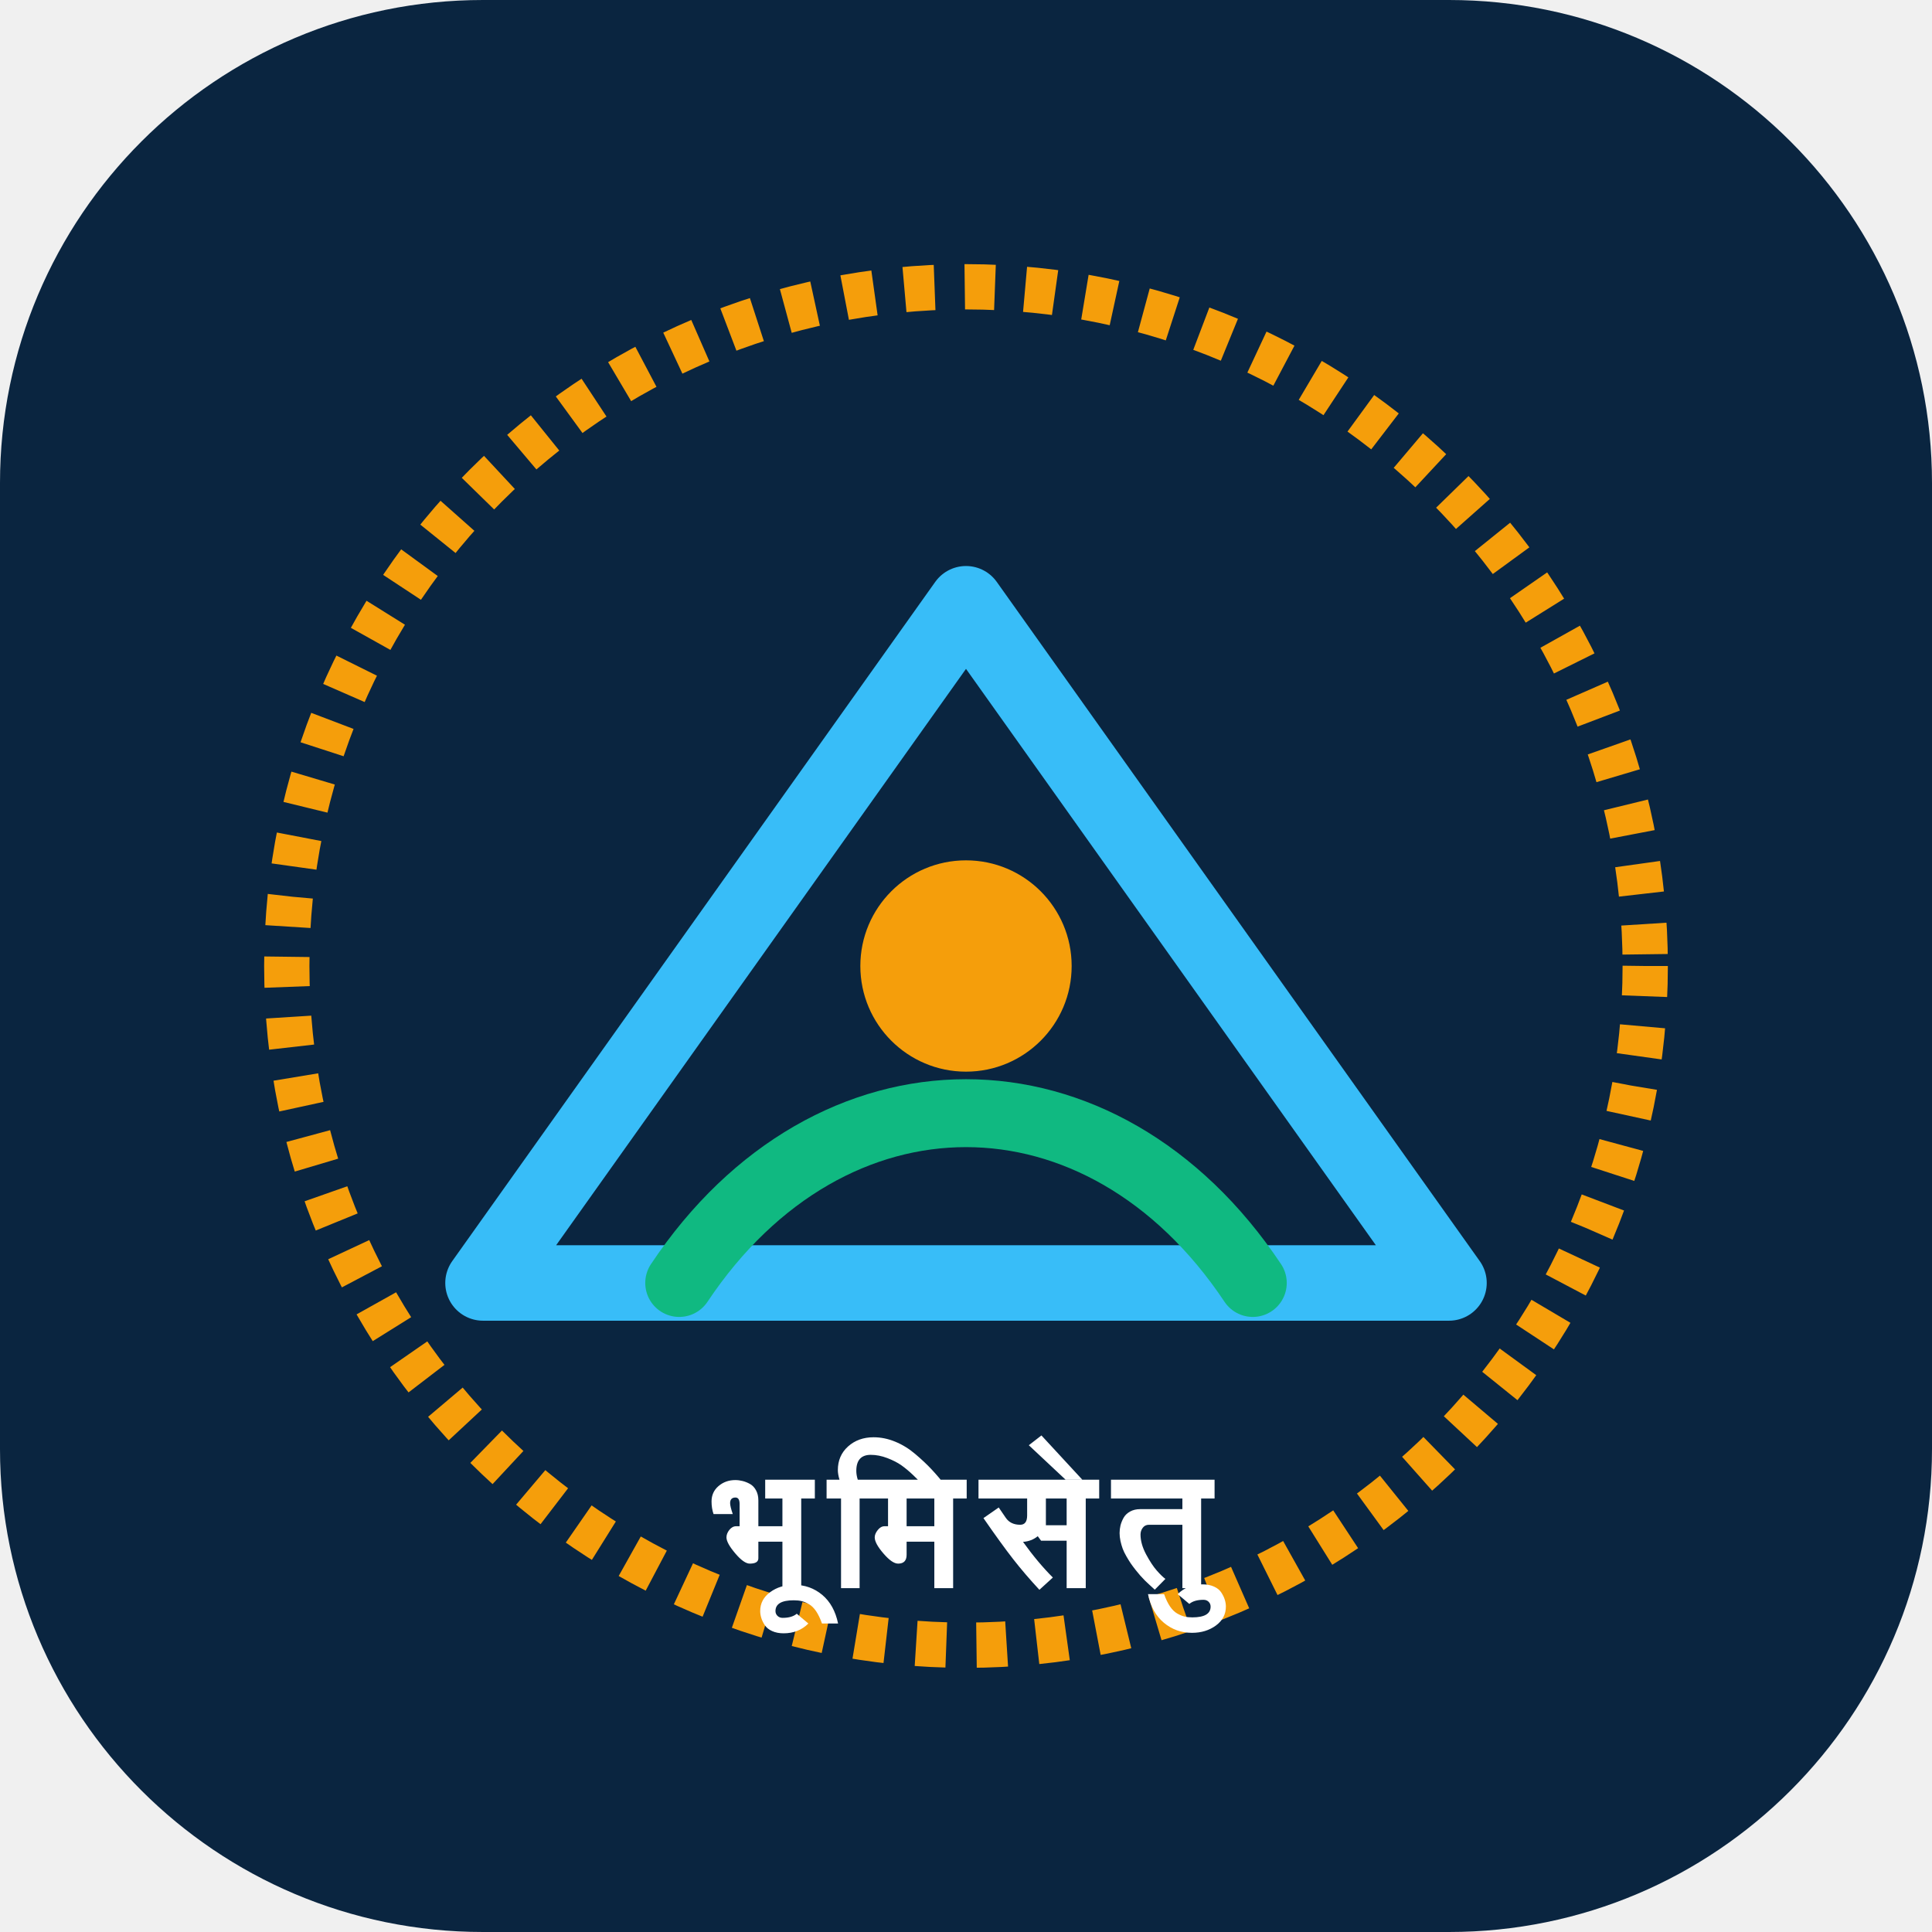
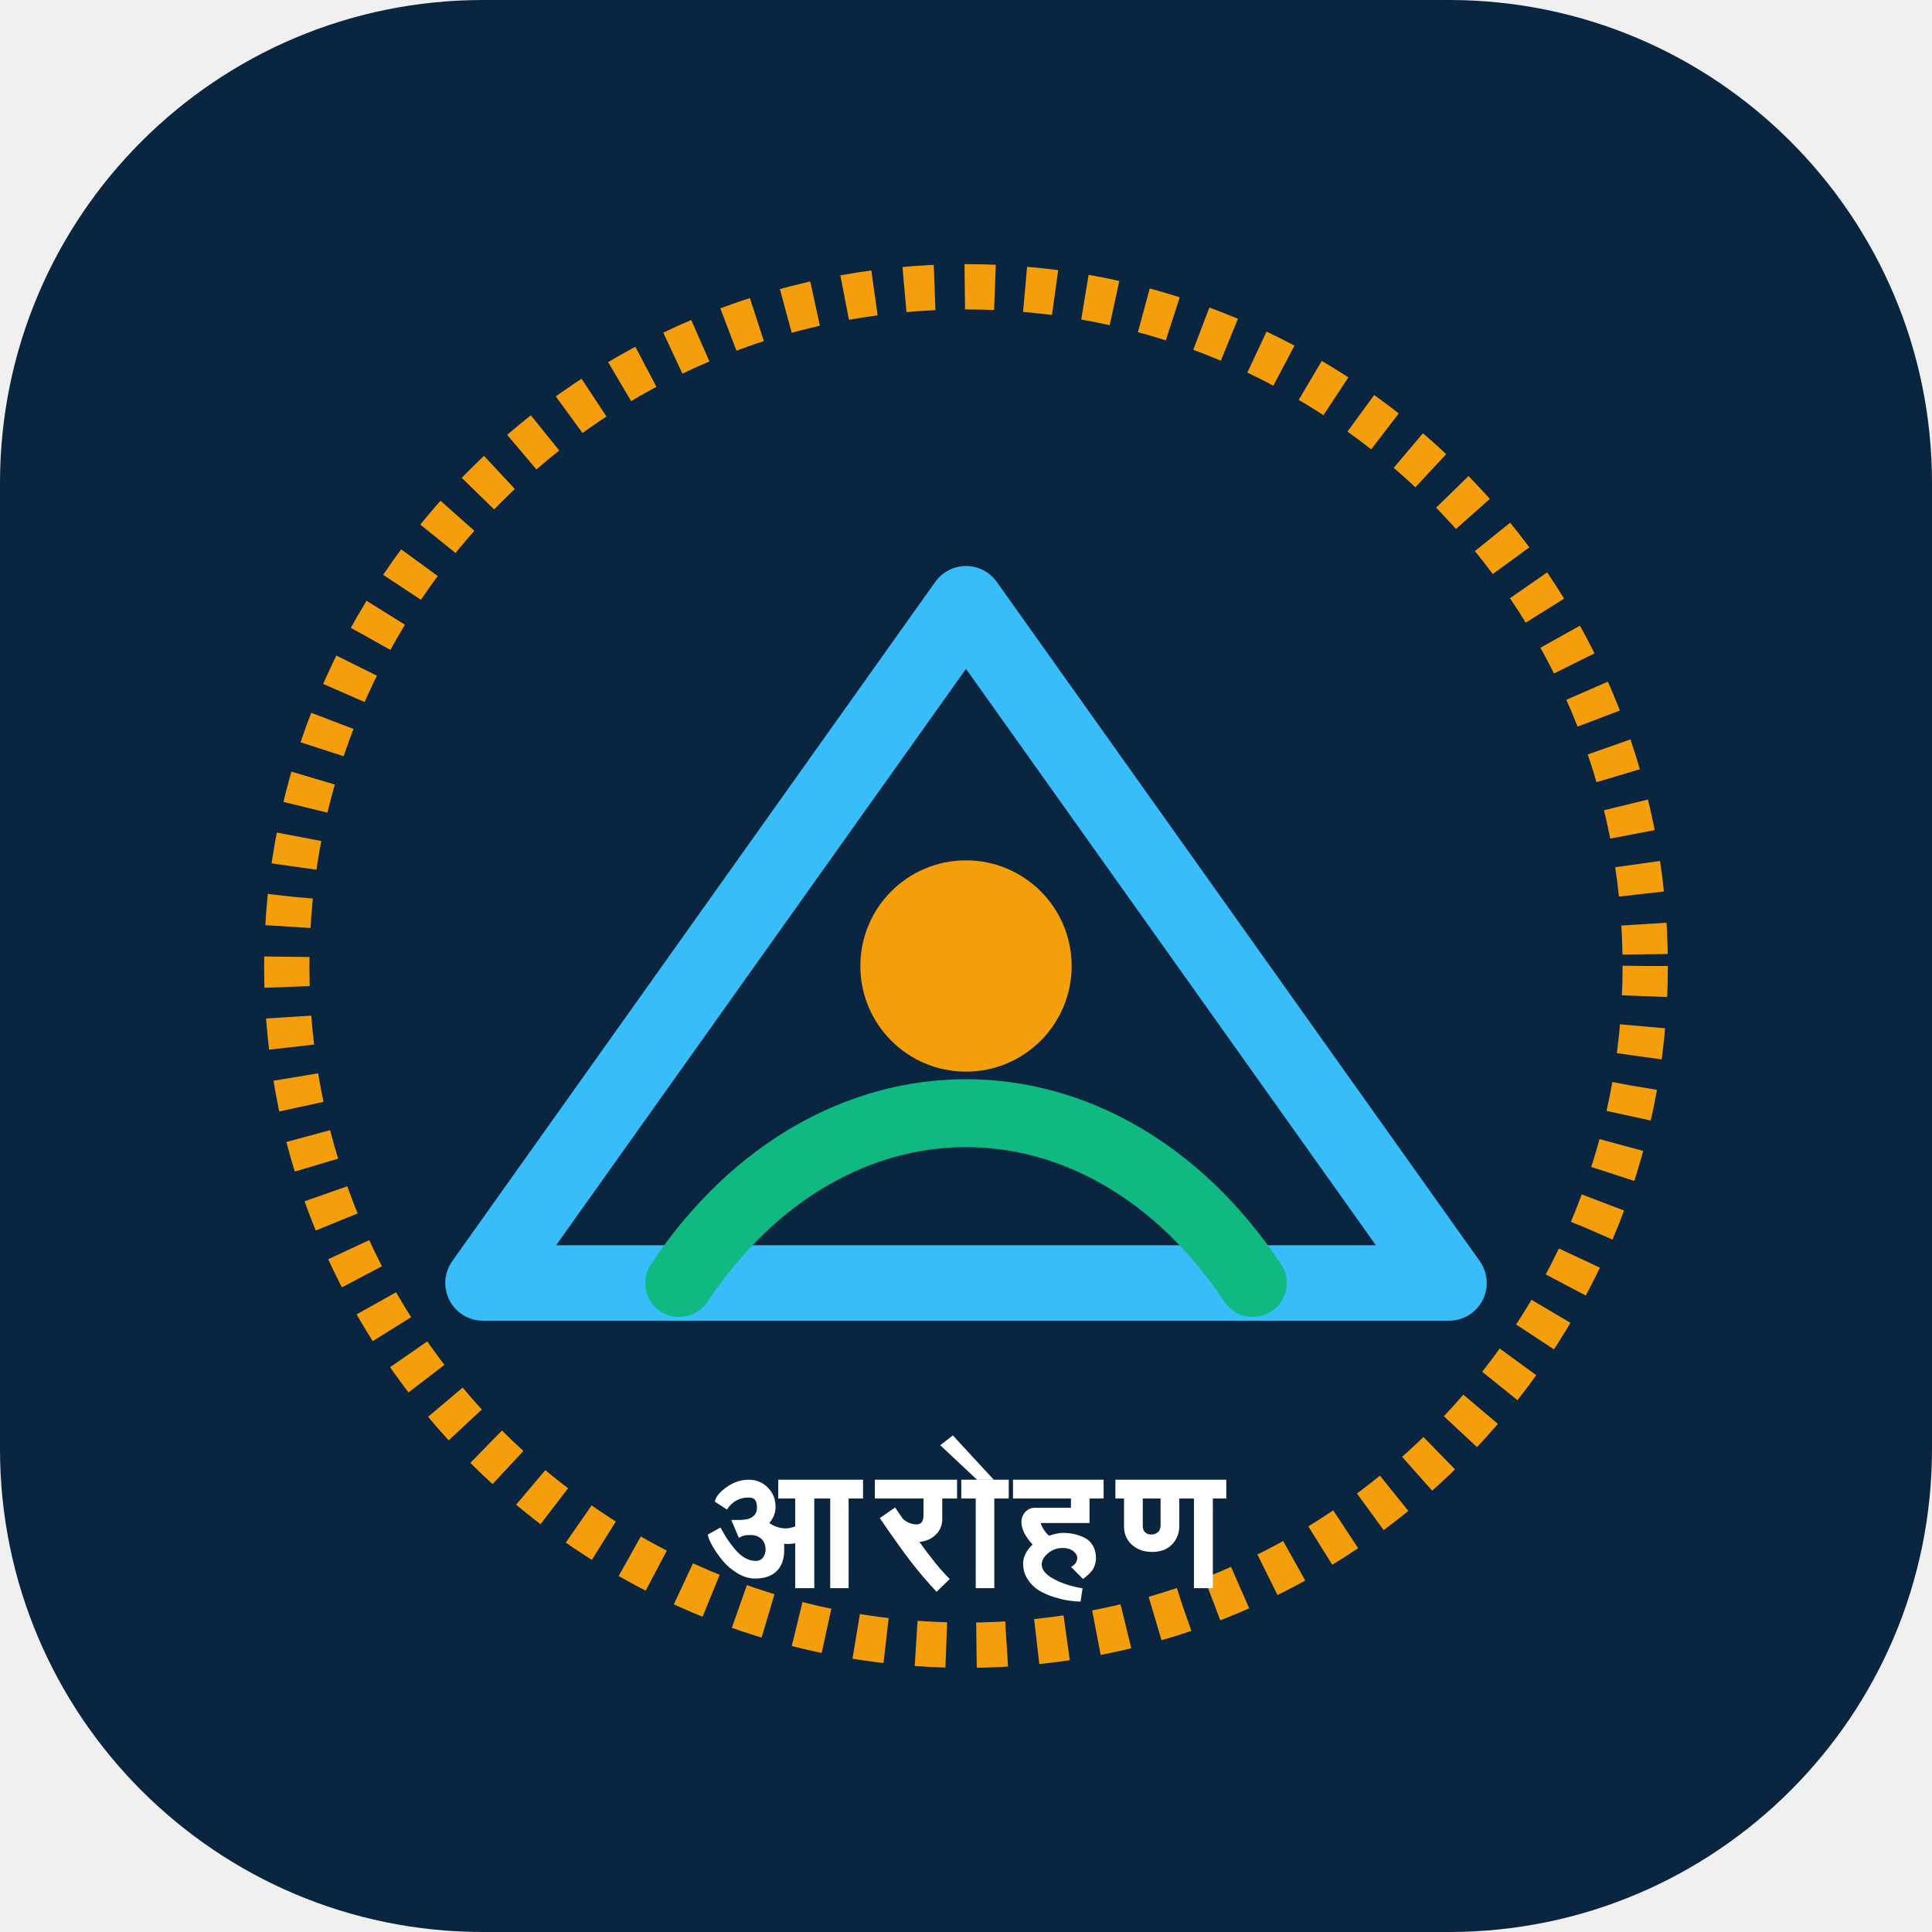
<svg xmlns="http://www.w3.org/2000/svg" viewBox="0 0 512 512" width="512" height="512">
  <rect width="512" height="512" rx="128" fill="#0A2540" />
  <circle cx="256" cy="256" r="180" fill="none" stroke="#F59E0B" stroke-width="12" stroke-dasharray="8 8" />
  <path d="M128 340 L256 160 L384 340 Z" fill="none" stroke="#38BDF8" stroke-width="20" stroke-linejoin="round" />
  <path d="M180 340 C 220 280, 292 280, 332 340" fill="none" stroke="#10B981" stroke-width="18" stroke-linecap="round" />
  <circle cx="256" cy="256" r="28" fill="#F59E0B" />
-   <text x="256" y="420" font-family="system-ui, sans-serif" font-size="44" font-weight="900" fill="#FFFFFF" text-anchor="middle" letter-spacing="4">भूमिसेतु</text>
+   <text x="256" y="420" font-family="system-ui, sans-serif" font-size="44" font-weight="900" fill="#FFFFFF" text-anchor="middle" letter-spacing="4">आरोहण</text>
</svg>
